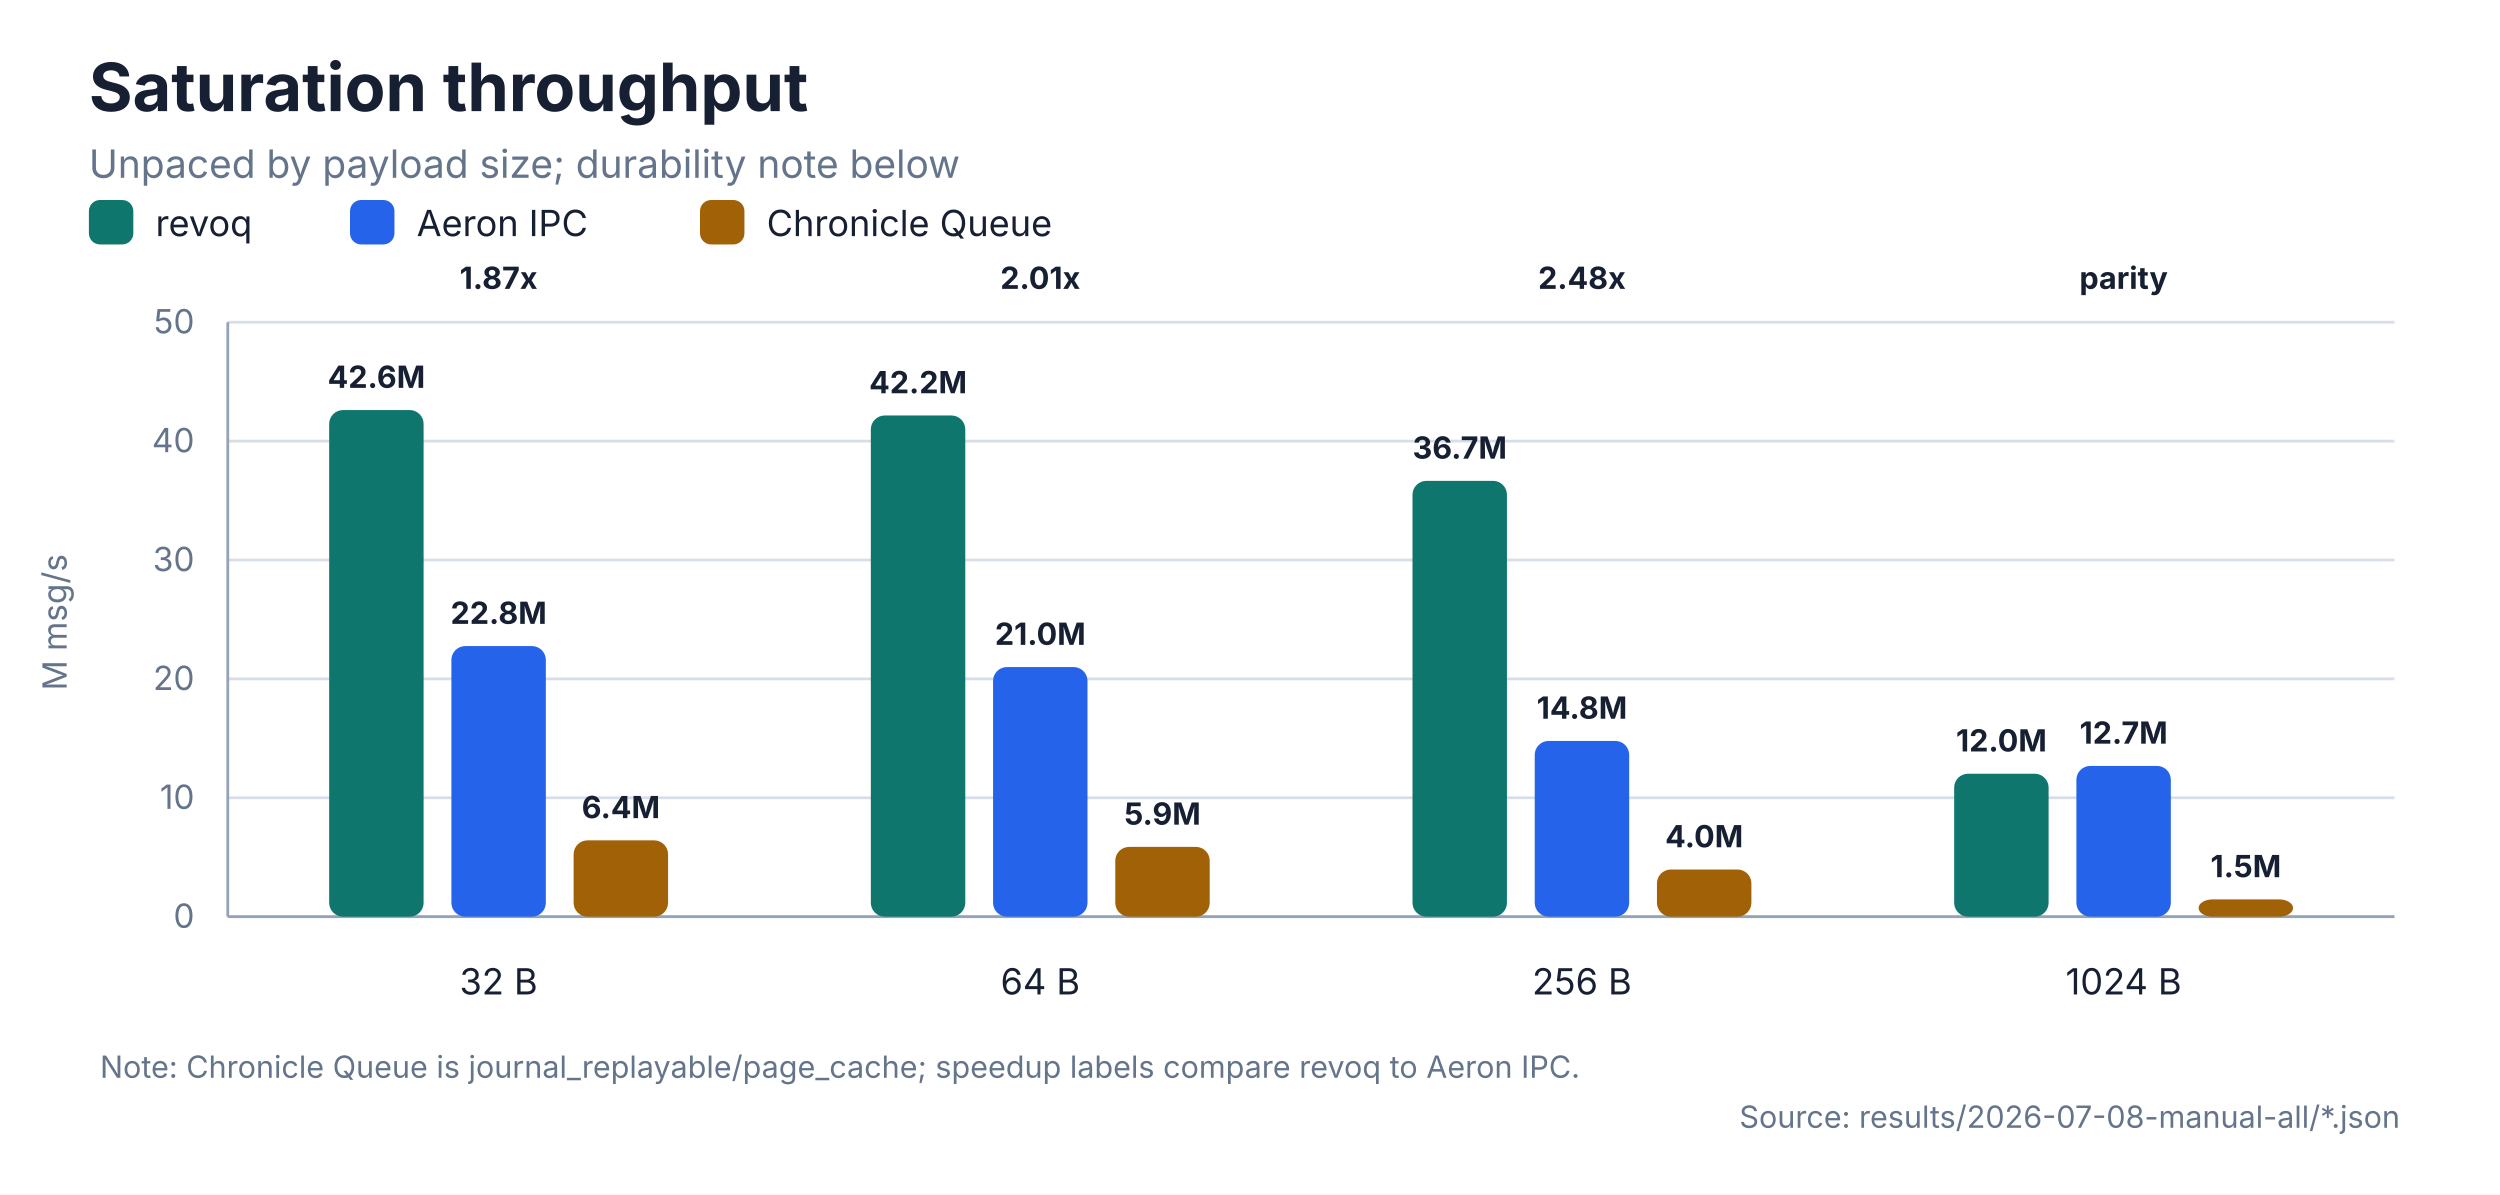
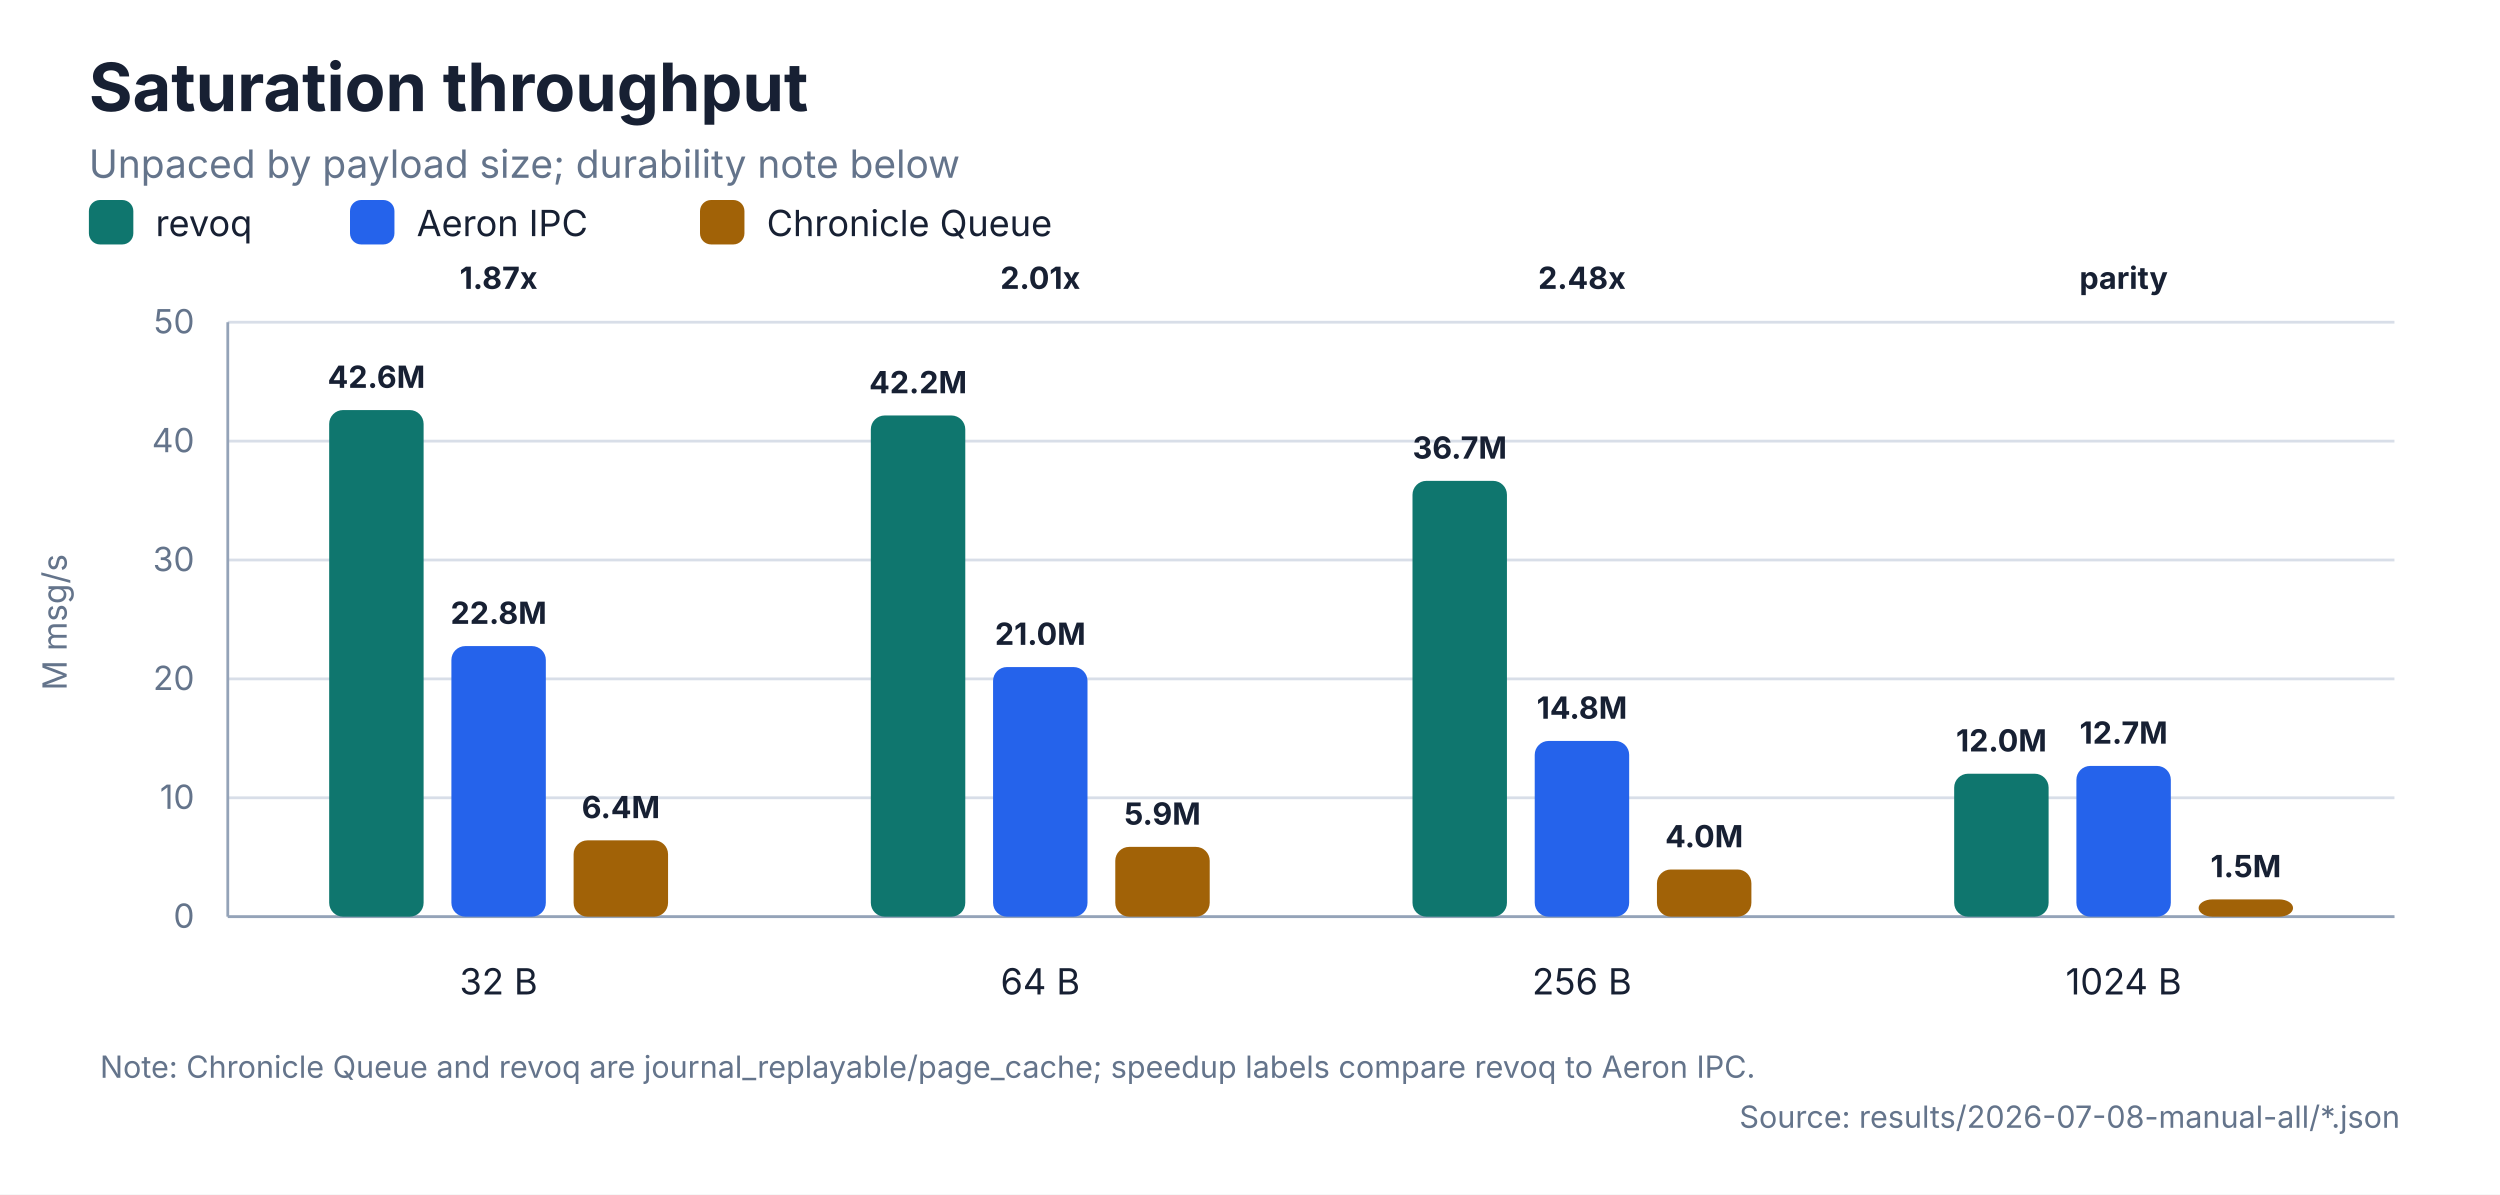
<svg xmlns="http://www.w3.org/2000/svg" width="900" height="430" viewBox="0 0 900 430" role="img" aria-labelledby="title desc">
  <style>
    text { font-family: Inter, ui-sans-serif, system-ui, -apple-system, Segoe UI, sans-serif; }
    .title { font-size: 24px; font-weight: 700; fill: #172033; }
    .subtitle { font-size: 14px; fill: #64748b; }
    .axis { font-size: 12px; fill: #64748b; }
    .label { font-size: 13px; fill: #172033; }
    .small { font-size: 11px; fill: #64748b; }
    .value { font-size: 11px; font-weight: 700; fill: #172033; }
    .legend { font-size: 13px; fill: #172033; }
    </style>
  <rect x="0" y="0" width="900" height="430" fill="#ffffff" />
  <text x="32" y="40" class="title">Saturation throughput</text>
  <text x="32" y="64" class="subtitle">Unpaced by payload size; durability note below</text>
  <rect x="32" y="72" width="16" height="16" rx="4" fill="#0f766e" />
  <text x="56" y="85" class="legend">revoq</text>
  <rect x="126" y="72" width="16" height="16" rx="4" fill="#2563eb" />
  <text x="150" y="85" class="legend">Aeron IPC</text>
  <rect x="252" y="72" width="16" height="16" rx="4" fill="#a16207" />
  <text x="276" y="85" class="legend">Chronicle Queue</text>
  <line x1="82" y1="330.0" x2="862" y2="330.0" stroke="#d8dee8" stroke-width="1" />
  <text x="70" y="334.0" class="axis" text-anchor="end">0</text>
  <line x1="82" y1="287.2" x2="862" y2="287.2" stroke="#d8dee8" stroke-width="1" />
  <text x="70" y="291.2" class="axis" text-anchor="end">10</text>
  <line x1="82" y1="244.4" x2="862" y2="244.4" stroke="#d8dee8" stroke-width="1" />
  <text x="70" y="248.4" class="axis" text-anchor="end">20</text>
  <line x1="82" y1="201.6" x2="862" y2="201.6" stroke="#d8dee8" stroke-width="1" />
  <text x="70" y="205.6" class="axis" text-anchor="end">30</text>
  <line x1="82" y1="158.8" x2="862" y2="158.8" stroke="#d8dee8" stroke-width="1" />
  <text x="70" y="162.8" class="axis" text-anchor="end">40</text>
  <line x1="82" y1="116.0" x2="862" y2="116.0" stroke="#d8dee8" stroke-width="1" />
  <text x="70" y="120.0" class="axis" text-anchor="end">50</text>
  <line x1="82" y1="116" x2="82" y2="330" stroke="#94a3b8" stroke-width="1" />
  <line x1="82" y1="330" x2="862" y2="330" stroke="#94a3b8" stroke-width="1" />
  <text x="24" y="224" class="axis" transform="rotate(-90 24 224)" text-anchor="middle">M msg/s</text>
  <rect x="118.5" y="147.62" width="34" height="182.38" rx="5" fill="#0f766e" />
  <text x="135.5" y="139.62" class="value" text-anchor="middle">42.6M</text>
  <rect x="162.5" y="232.59" width="34" height="97.41" rx="5" fill="#2563eb" />
  <text x="179.5" y="224.59" class="value" text-anchor="middle">22.8M</text>
  <rect x="206.5" y="302.53" width="34" height="27.47" rx="5" fill="#a16207" />
  <text x="223.5" y="294.53" class="value" text-anchor="middle">6.4M</text>
  <text x="179.5" y="104" class="value" text-anchor="middle">1.87x</text>
  <text x="179.5" y="358" class="label" text-anchor="middle">32 B</text>
  <rect x="313.5" y="149.57" width="34" height="180.43" rx="5" fill="#0f766e" />
  <text x="330.5" y="141.57" class="value" text-anchor="middle">42.2M</text>
  <rect x="357.5" y="240.14" width="34" height="89.86" rx="5" fill="#2563eb" />
  <text x="374.5" y="232.14" class="value" text-anchor="middle">21.0M</text>
  <rect x="401.5" y="304.88" width="34" height="25.12" rx="5" fill="#a16207" />
  <text x="418.5" y="296.88" class="value" text-anchor="middle">5.9M</text>
  <text x="374.5" y="104" class="value" text-anchor="middle">2.01x</text>
  <text x="374.5" y="358" class="label" text-anchor="middle">64 B</text>
  <rect x="508.5" y="173.11" width="34" height="156.89" rx="5" fill="#0f766e" />
  <text x="525.5" y="165.11" class="value" text-anchor="middle">36.7M</text>
  <rect x="552.5" y="266.74" width="34" height="63.26" rx="5" fill="#2563eb" />
  <text x="569.5" y="258.74" class="value" text-anchor="middle">14.8M</text>
  <rect x="596.5" y="313.02" width="34" height="16.98" rx="5" fill="#a16207" />
  <text x="613.5" y="305.02" class="value" text-anchor="middle">4.0M</text>
  <text x="569.5" y="104" class="value" text-anchor="middle">2.48x</text>
  <text x="569.5" y="358" class="label" text-anchor="middle">256 B</text>
  <rect x="703.5" y="278.54" width="34" height="51.46" rx="5" fill="#0f766e" />
  <text x="720.5" y="270.54" class="value" text-anchor="middle">12.0M</text>
  <rect x="747.5" y="275.73" width="34" height="54.27" rx="5" fill="#2563eb" />
  <text x="764.5" y="267.73" class="value" text-anchor="middle">12.7M</text>
  <rect x="791.5" y="323.78" width="34" height="6.22" rx="5" fill="#a16207" />
  <text x="808.5" y="315.78" class="value" text-anchor="middle">1.5M</text>
  <text x="764.5" y="104" class="value" text-anchor="middle">parity</text>
  <text x="764.5" y="358" class="label" text-anchor="middle">1024 B</text>
-   <text x="36" y="388" class="small">Note: Chronicle Queue is journal_replayable/page_cache; speedup labels compare revoq to Aeron IPC.</text>
+   <text x="36" y="388" class="small">Note: Chronicle Queue and revoq are journal_replayable/page_cache; speedup labels compare revoq to Aeron IPC.</text>
  <text x="864" y="406" class="small" text-anchor="end">Source: results/2026-07-08-manual-all/*.json</text>
</svg>
